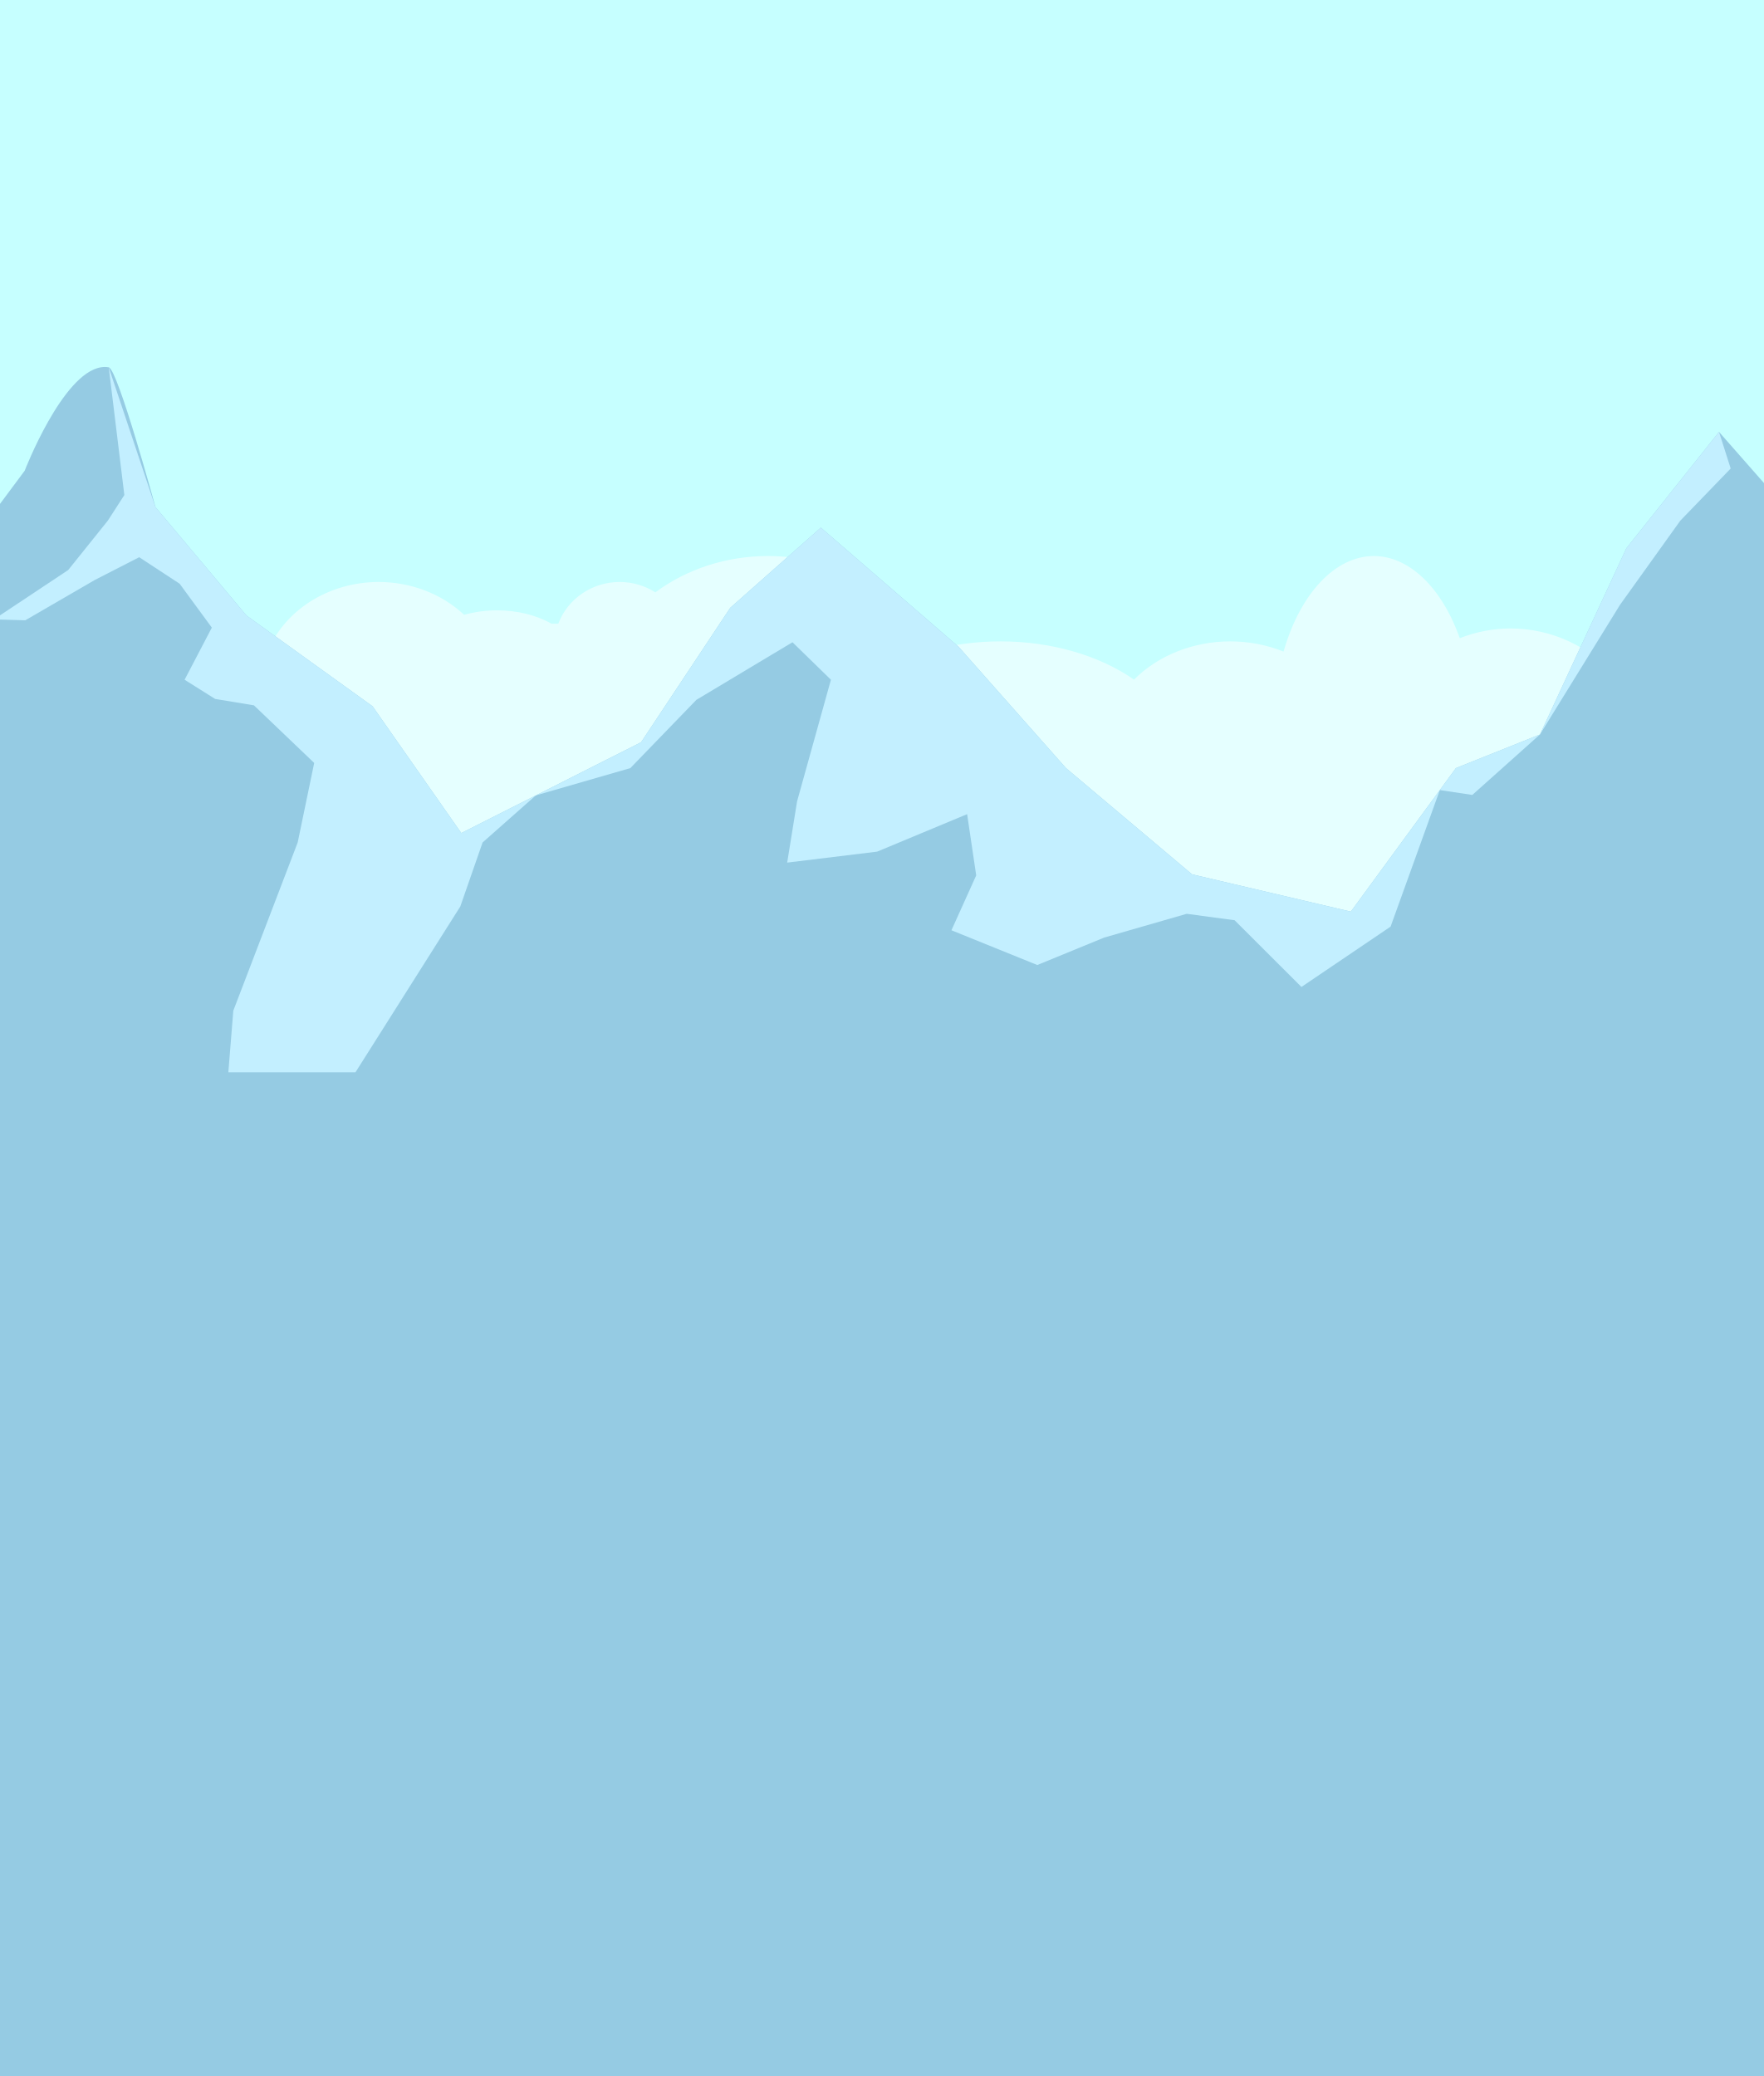
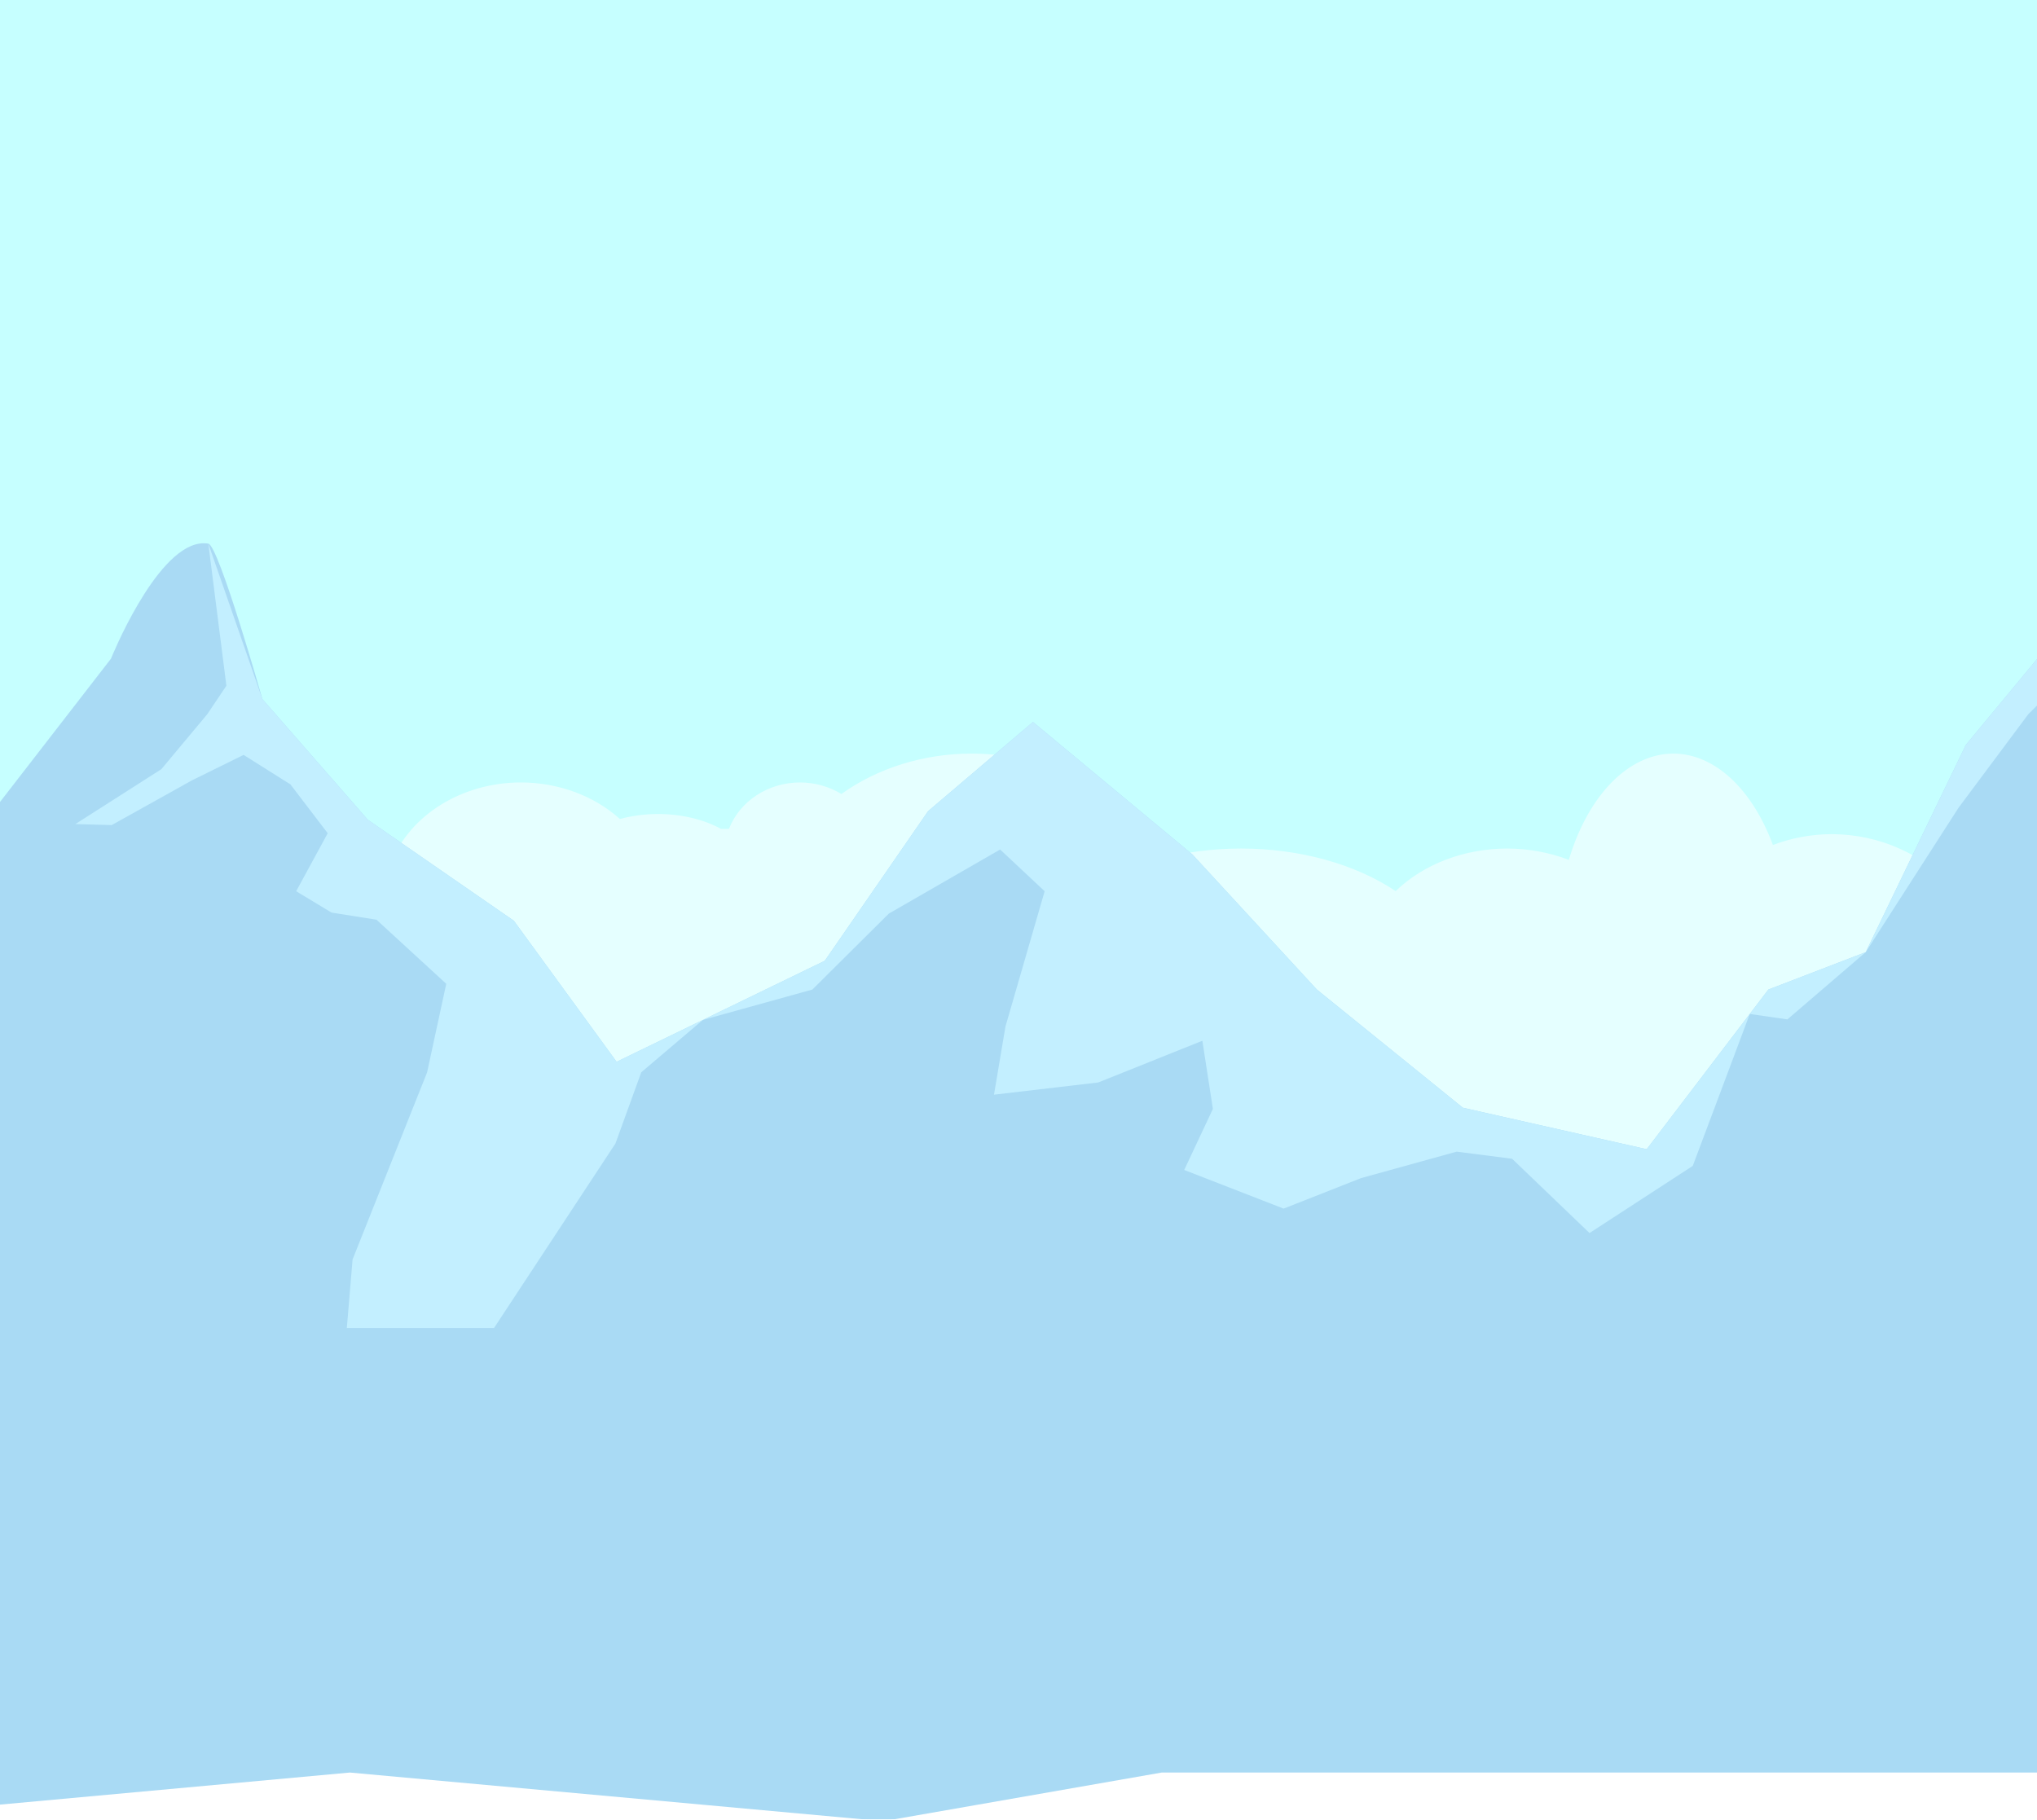
- <svg xmlns="http://www.w3.org/2000/svg" width="1512" height="1780" viewBox="0 0 1512 1780" fill="none">
-   <path d="M-101 -330H1600V827H-101V-330Z" fill="#C6FFFF" />
-   <path d="M658.272 476.743C622.955 476.777 588.798 487.815 561.883 507.891C552.758 502.089 542.084 498.996 531.171 498.991C507.658 499.052 486.684 513.336 478.65 534.76H472.754C459.818 527.377 443.243 523.31 426.089 523.309C416.396 523.324 406.81 524.637 397.921 527.168C378.759 509.173 352.237 498.994 324.508 498.991C281.094 499.08 242.541 523.929 228.565 560.832C209.575 553.656 188.859 549.93 167.884 549.919C127.418 550.008 88.89 563.895 61.839 588.143C53.183 564.843 34.392 549.919 13.711 549.919C-11.741 549.987 -33.558 572.492 -38.256 603.522C-48.268 593.277 -61.15 587.621 -74.492 587.615C-104.791 587.616 -129.353 616.156 -129.352 651.362V944.621L1575.61 1053.27L1578 651.362H1570.53C1575.45 641.62 1577.98 631.208 1578 620.694C1578 575.482 1532.44 538.831 1476.24 538.831C1438.73 538.887 1404.3 555.536 1386.64 582.158C1364.44 554.796 1330.59 538.834 1294.78 538.831C1279.93 538.921 1265.24 541.758 1251.49 547.19C1235.94 503.49 1207.92 476.747 1177.68 476.743C1144.74 476.874 1114.73 508.682 1100.4 558.667C1086.04 552.912 1070.41 549.927 1054.59 549.919C1022.92 549.995 992.862 561.964 972.208 582.717C942.135 561.753 900.859 549.926 857.75 549.919C836.673 549.922 815.804 552.755 796.346 558.256C773.47 508.972 718.89 476.75 658.272 476.743Z" fill="#E5FFFF" />
-   <path d="M86.578 314.928C53.352 320.203 21.171 403.586 21.171 403.586L-156.97 643.068L-195 971.048V1782.5H184.5H685H1004.5H1530.37V434.756L1473.72 370.325L1394.26 470.109L1320.2 629.764L1248.14 658.59L1158.07 781.645L1021.96 749.67L913.878 658.59L821.805 554.549L703.711 452.37L626.075 521.11L549.589 636.416L395.467 714.264L319.407 605.58L211.321 527.762L133.26 434.756C133.26 434.756 100.952 316.324 93.228 314.963C91.013 314.572 88.793 314.576 86.578 314.928Z" fill="#95CBE3" />
-   <path d="M93.228 314.964L106.596 424.454L92.443 446.406L58.475 488.74L-5.215 531.075L21.676 531.859L81.12 497.364L119.334 477.765L154.01 500.5L181.609 538.131L158.256 582.818L184.44 599.282L217.7 604.769L269.36 654.16L255.206 722.366L200.008 866.618L195.762 919.412H304.743L394.616 777.245L413.723 722.366L459.353 681.994L540.396 658.59L597.009 600.066L679.392 550.675L712.359 582.818L683.345 687.087L674.853 739.614L751.988 730.206L829.124 698.063L836.908 750.59L815.679 797.628L889.276 827.419L946.597 803.9L1017.36 783.517L1058.41 789.005L1115.73 846.235L1192.16 794.492L1234.37 677.411L1262.22 681.599L1320.2 629.764L1388.89 518.532L1440.55 446.406L1483.73 401.719L1473.72 370.325L1394.26 470.109L1320.2 629.764L1248.14 658.59L1158.07 781.643L1021.96 749.67L913.877 658.59L821.804 554.55L703.711 452.37L626.075 521.11L549.589 636.416L395.467 714.263L319.406 605.581L211.321 527.762L133.26 434.757L93.228 314.964Z" fill="#C3EFFF" />
+ <svg xmlns="http://www.w3.org/2000/svg" width="1508" height="1347" viewBox="0 0 1508 1347" fill="none">
+   <mask id="mask0_637_1289" style="mask-type:alpha" maskUnits="userSpaceOnUse" x="-4" y="0" width="1512" height="1347">
+     <rect x="-4" width="1512" height="1347" fill="#D9D9D9" />
+   </mask>
+   <g mask="url(#mask0_637_1289)">
+     <path d="M-76 0H1625V1157H-76V0Z" fill="#C6FFFF" />
+     <path d="M719.272 557.958C683.955 557.99 649.797 568.595 622.883 587.884C613.758 582.309 603.083 579.337 592.171 579.333C568.657 579.391 547.683 593.115 539.649 613.699H533.754C520.818 606.605 504.243 602.697 487.088 602.697C477.396 602.711 467.81 603.972 458.921 606.404C439.759 589.116 413.237 579.335 385.508 579.333C342.093 579.418 303.54 603.293 289.564 638.748C270.575 631.853 249.859 628.273 228.883 628.262C188.417 628.348 149.89 641.691 122.838 664.987C114.183 642.602 95.392 628.262 74.711 628.262C49.259 628.328 27.442 649.95 22.744 679.763C12.732 669.919 -0.151 664.486 -13.492 664.479C-43.791 664.48 -68.353 691.901 -68.352 725.725V1007.48L1636.61 1111.87L1639 725.725H1631.53C1636.45 716.365 1638.98 706.362 1639 696.261C1639 652.823 1593.44 617.609 1537.24 617.61C1499.73 617.663 1465.3 633.66 1447.64 659.237C1425.44 632.948 1391.59 617.612 1355.78 617.61C1340.93 617.696 1326.24 620.421 1312.49 625.641C1296.94 583.655 1268.92 557.962 1238.68 557.958C1205.74 558.083 1175.73 588.644 1161.4 636.667C1147.04 631.139 1131.41 628.271 1115.59 628.262C1083.92 628.335 1053.86 639.835 1033.21 659.773C1003.13 639.633 961.859 628.269 918.75 628.262C897.672 628.265 876.803 630.988 857.346 636.272C834.47 588.922 779.889 557.964 719.272 557.958Z" fill="#E5FFFF" />
+     <path d="M147.578 402.491C114.352 407.56 82.171 487.671 82.171 487.671L-95.97 717.757L-134 1032.87V1348.43L259 1312.41L654 1348.43L860 1312.41H1591.37V517.618L1534.72 455.714L1455.26 551.584L1381.2 704.975L1309.14 732.67L1219.07 850.896L1082.96 820.176L974.878 732.67L882.805 632.711L764.711 534.54L687.075 600.584L610.589 711.366L456.467 786.16L380.407 681.74L272.321 606.975L194.26 517.618C194.26 517.618 161.952 403.833 154.228 402.524C152.013 402.149 149.793 402.153 147.578 402.491Z" fill="#A9DAF4" />
+     <path d="M154.228 402.525L167.596 507.72L153.443 528.81L119.475 569.484L55.785 610.158L82.676 610.911L142.12 577.77L180.334 558.939L215.01 580.783L242.609 616.937L219.256 659.871L245.44 675.688L278.7 680.961L330.36 728.414L316.206 793.944L261.008 932.536L256.762 983.259H365.743L455.616 846.669L474.723 793.944L520.353 755.155L601.396 732.67L658.009 676.442L740.392 628.989L773.359 659.871L744.345 760.049L735.853 810.515L812.988 801.476L890.124 770.594L897.908 821.06L876.679 866.253L950.276 894.875L1007.6 872.279L1078.36 852.695L1119.41 857.968L1176.73 912.953L1253.16 863.24L1295.37 750.752L1323.22 754.776L1381.2 704.975L1449.89 598.107L1501.55 528.81L1544.73 485.877L1534.72 455.714L1455.26 551.584L1381.2 704.975L1309.14 732.67L1219.07 850.895L1082.96 820.177L974.877 732.67L882.804 632.712L764.711 534.54L687.075 600.584L610.589 711.366L456.467 786.158L380.406 681.74L272.321 606.975L194.26 517.619L154.228 402.525Z" fill="#C3EFFF" />
+   </g>
</svg>
